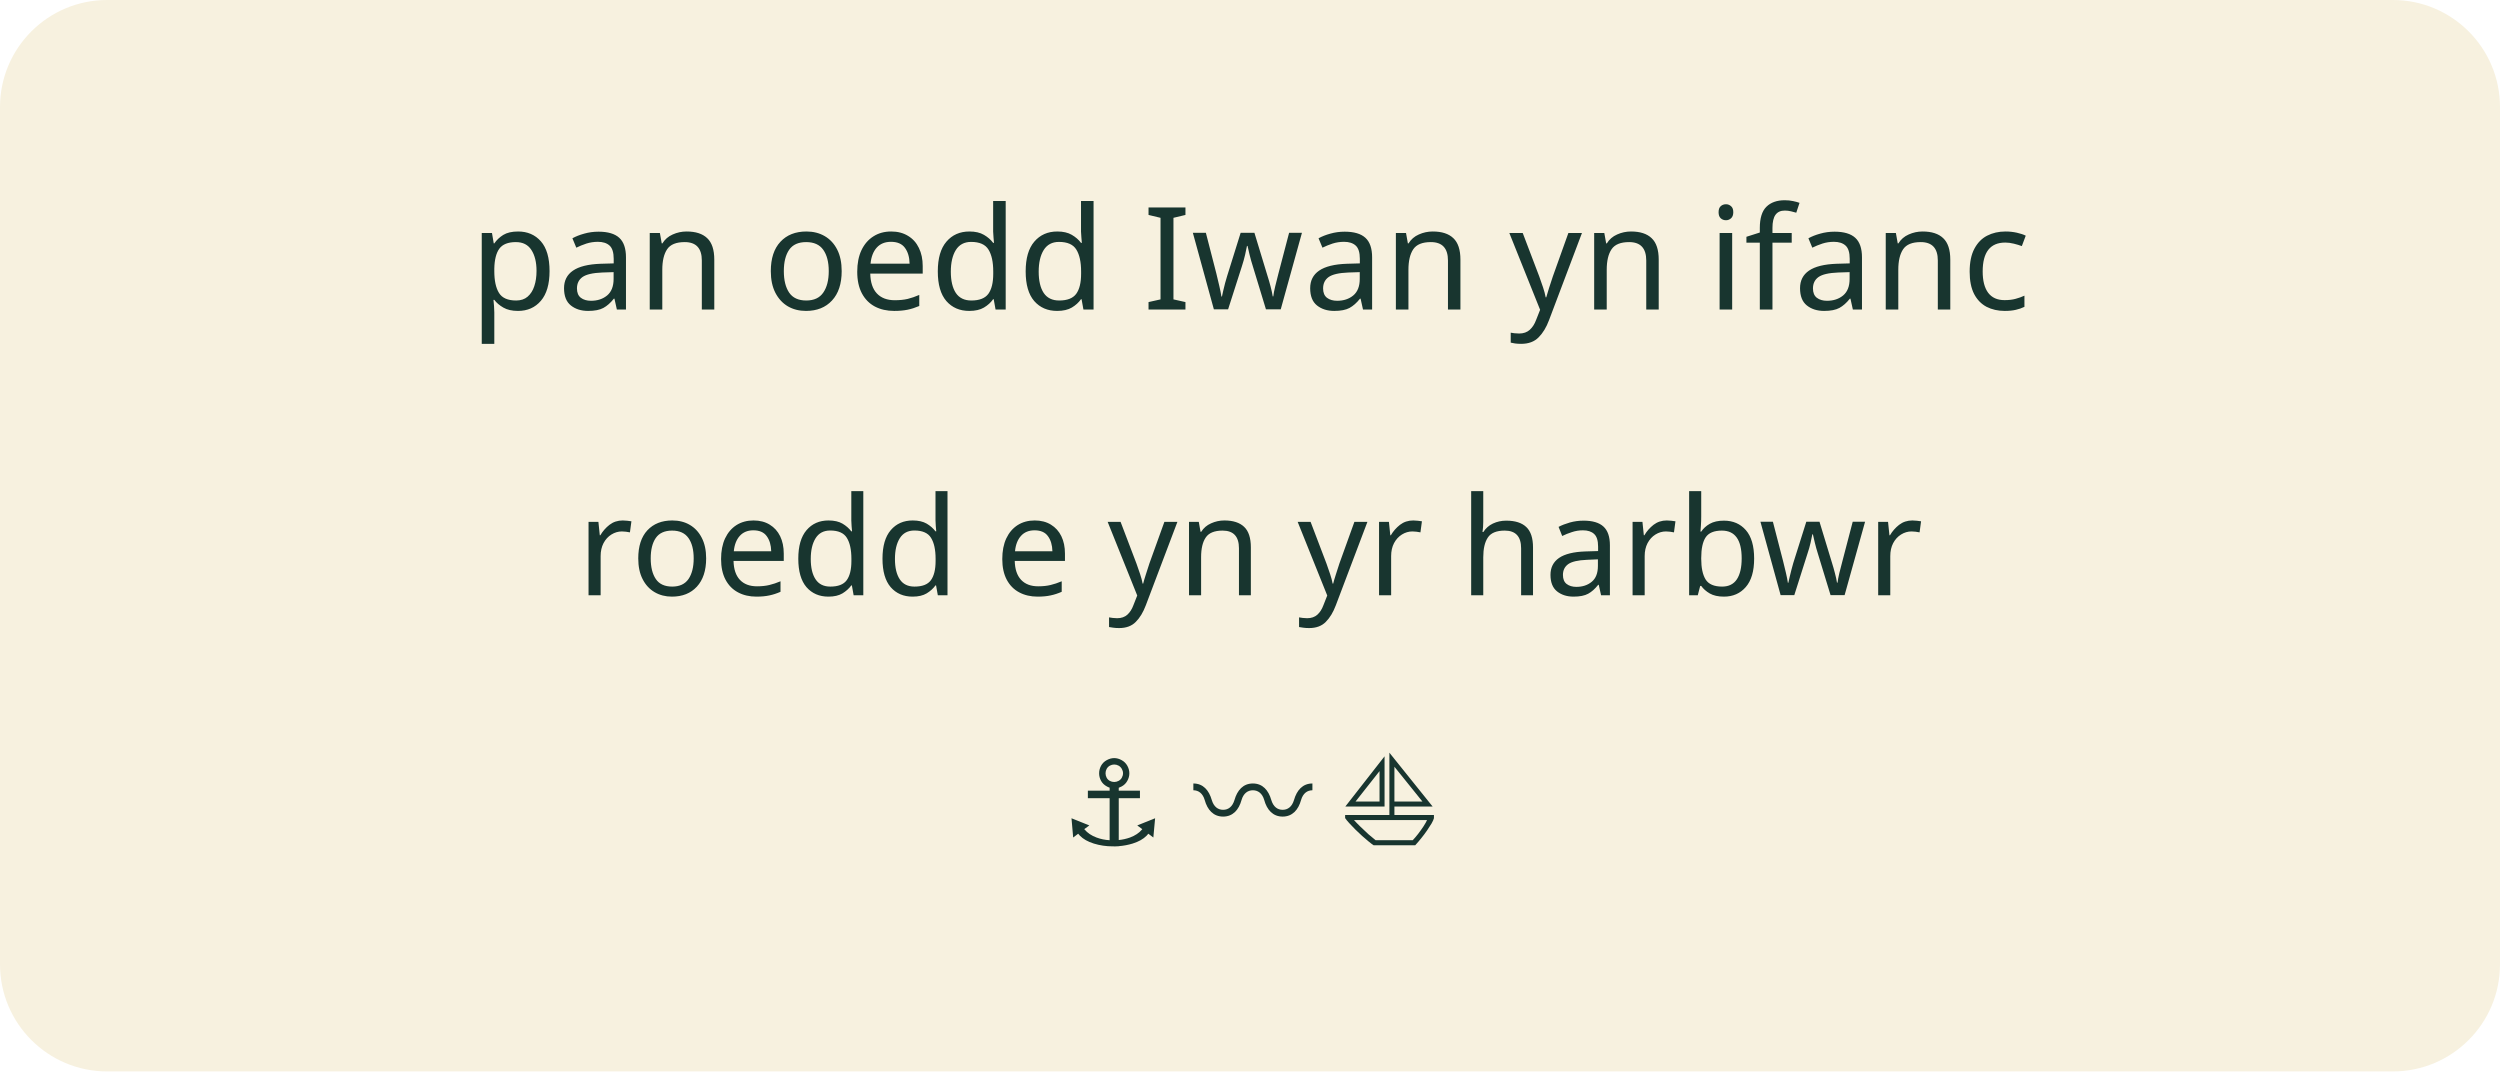
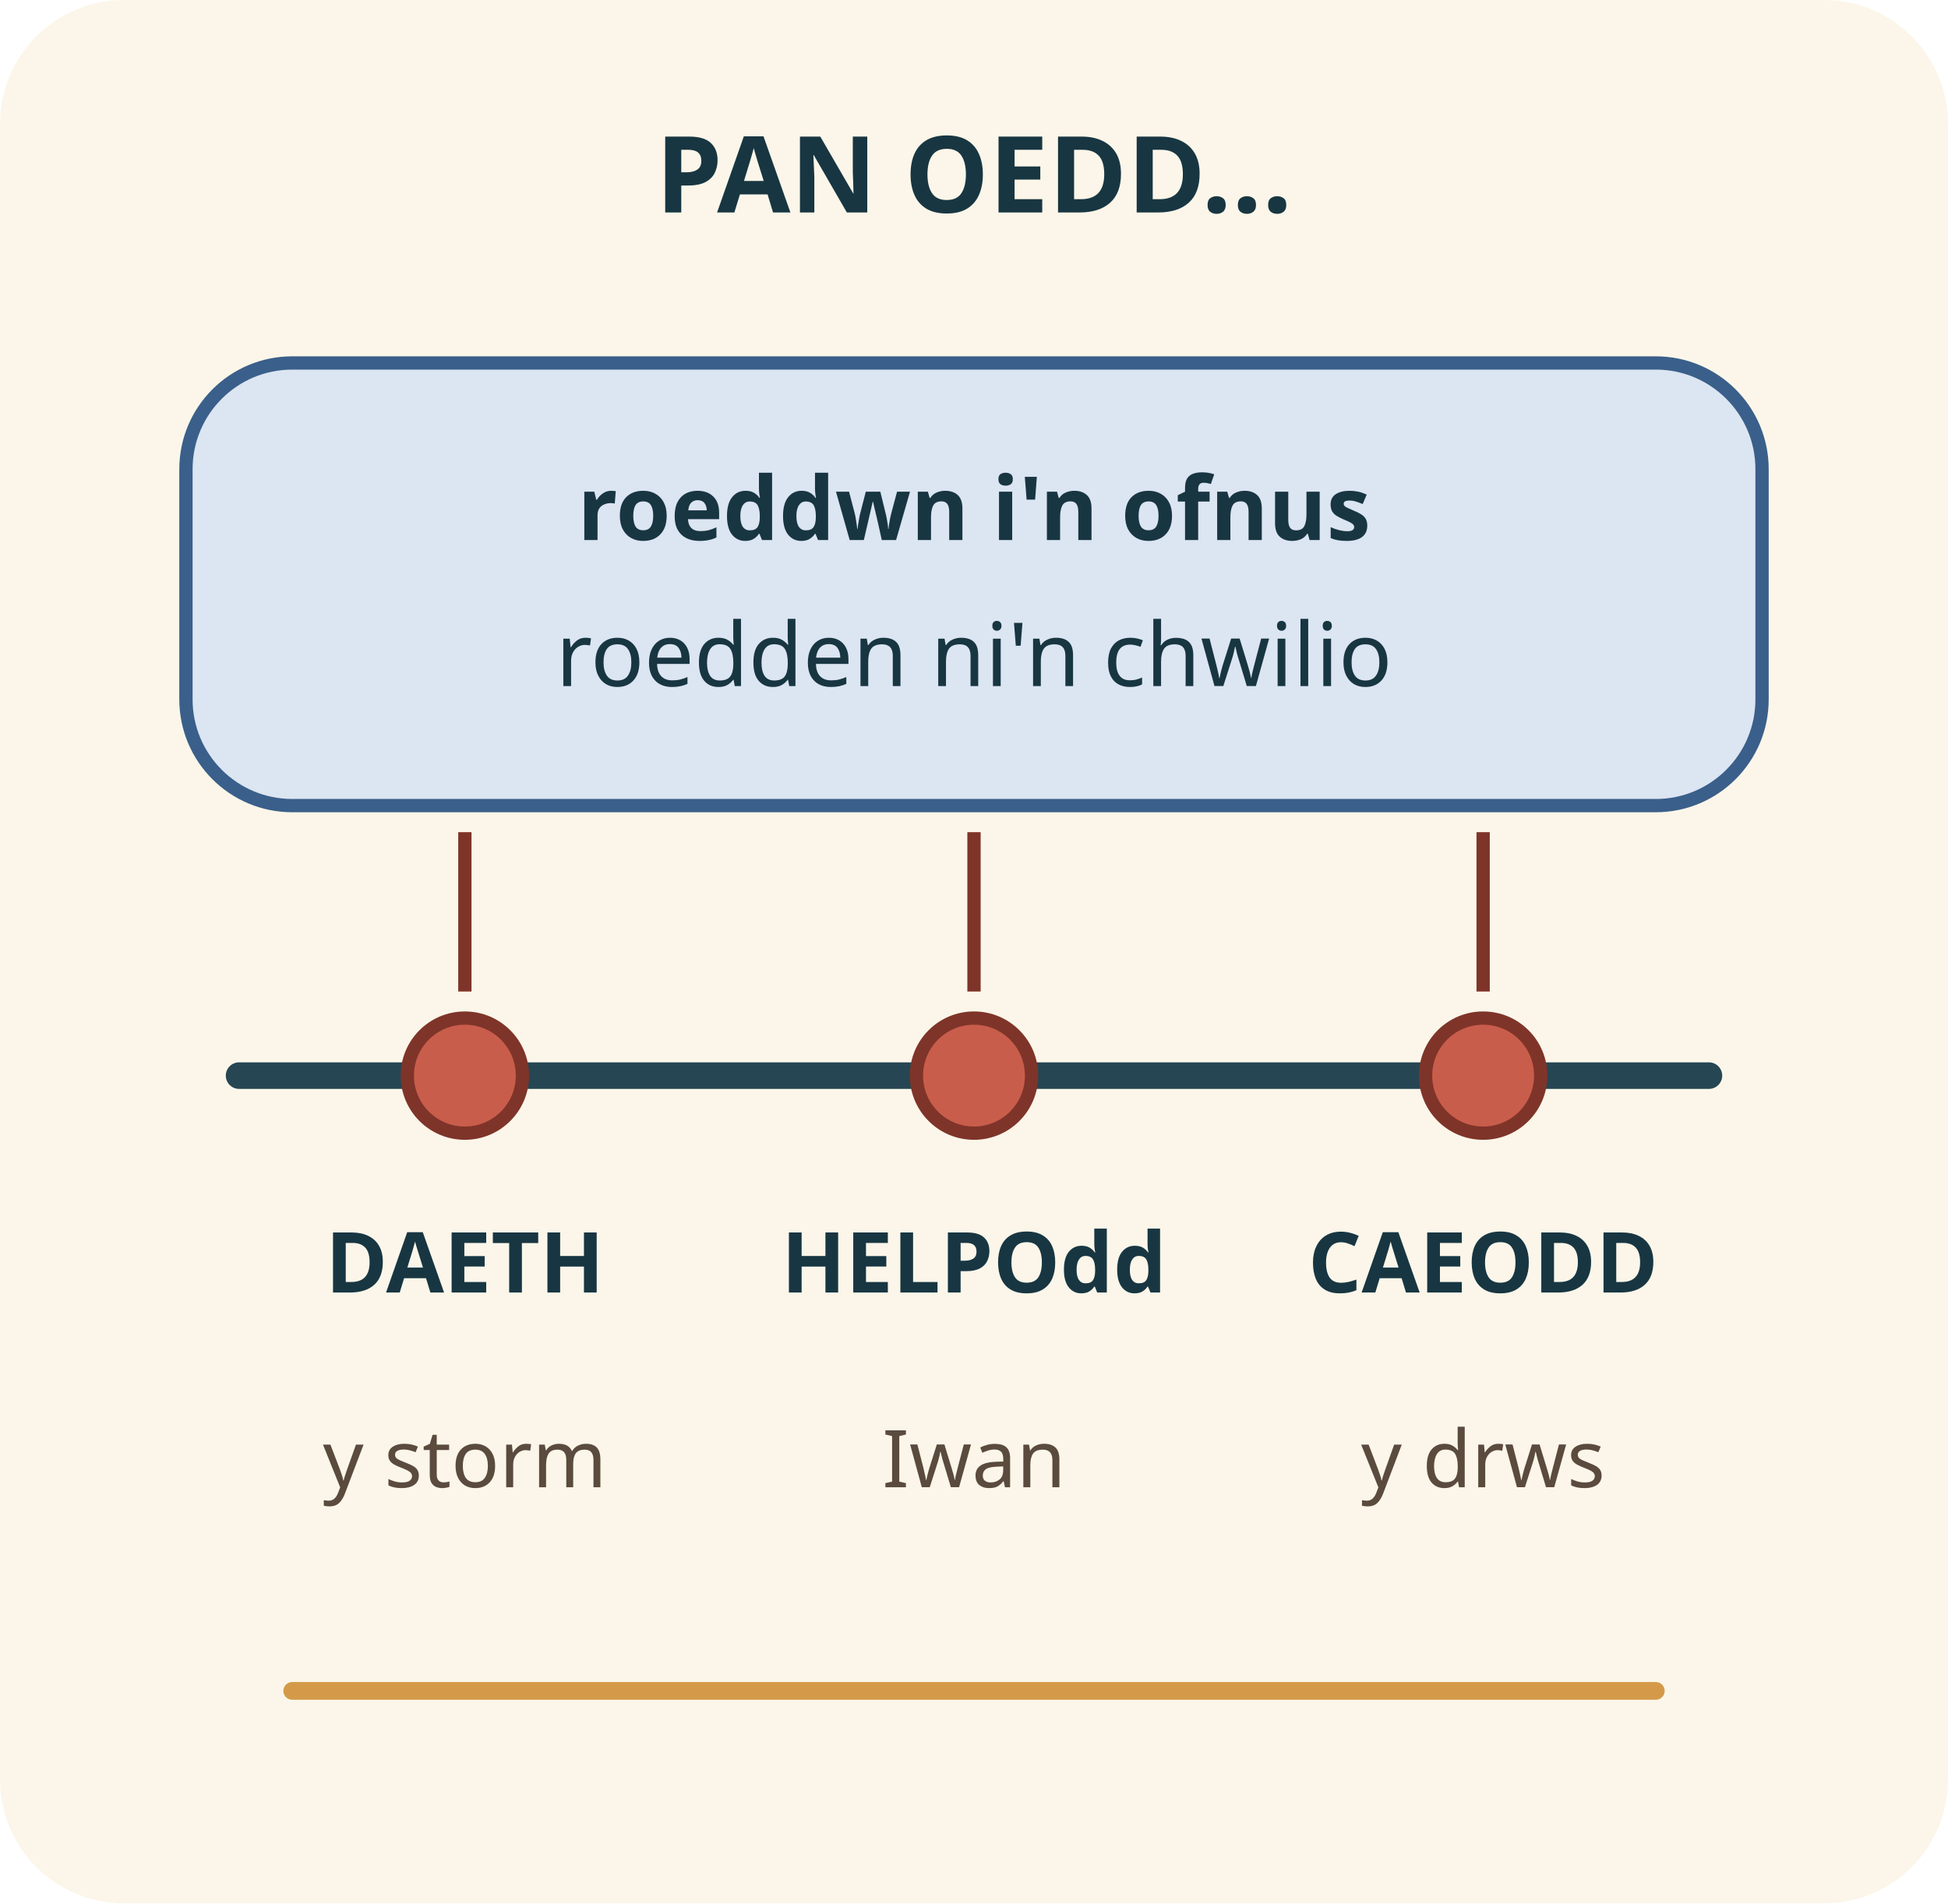
- <svg xmlns="http://www.w3.org/2000/svg" viewBox="0 0 420 180" role="img" aria-labelledby="t">
-   <rect width="420" height="180" rx="18" fill="#f7f1df" />
-   <g font-family="sans-serif" text-anchor="middle" fill="#18352f">
-     <text x="210" y="52" font-size="24">pan oedd Iwan yn ifanc</text>
-     <text x="210" y="100" font-size="23">roedd e yn yr harbwr</text>
-     <text x="210" y="142" font-size="20">⚓ 〰 ⛵</text>
+ <svg xmlns="http://www.w3.org/2000/svg" viewBox="0 0 440 430" role="img" aria-labelledby="title desc">
+   <rect width="440" height="430" rx="28" fill="#fbf6e9" />
+   <text x="220" y="48" text-anchor="middle" font-family="sans-serif" font-size="24" font-weight="700" fill="#183642">PAN OEDD...</text>
+   <rect x="42" y="82" width="356" height="100" rx="24" fill="#dce5f2" stroke="#3a5f8a" stroke-width="3" />
+   <text x="220" y="122" text-anchor="middle" font-family="sans-serif" font-size="20" font-weight="700" fill="#183642">roeddwn i'n ofnus</text>
+   <text x="220" y="155" text-anchor="middle" font-family="sans-serif" font-size="20" fill="#183642">roedden ni'n chwilio</text>
+   <path d="M54 243h332" stroke="#264653" stroke-width="6" stroke-linecap="round" />
+   <g fill="#c95d4b" stroke="#7f3429" stroke-width="3">
+     <circle cx="105" cy="243" r="13" />
+     <circle cx="220" cy="243" r="13" />
+     <circle cx="335" cy="243" r="13" />
  </g>
+   <g font-family="sans-serif" font-size="19" font-weight="700" fill="#183642" text-anchor="middle">
+     <text x="105" y="292">DAETH</text>
+     <text x="220" y="292">HELPOdd</text>
+     <text x="335" y="292">CAEODD</text>
+   </g>
+   <path d="M105 224v-36M220 224v-36M335 224v-36" stroke="#7f3429" stroke-width="3" />
+   <g font-family="sans-serif" font-size="18" fill="#5a4b3e" text-anchor="middle">
+     <text x="105" y="336">y storm</text>
+     <text x="220" y="336">Iwan</text>
+     <text x="335" y="336">y drws</text>
+   </g>
+   <path d="M66 382h308" stroke="#d49a49" stroke-width="4" stroke-linecap="round" />
</svg>
